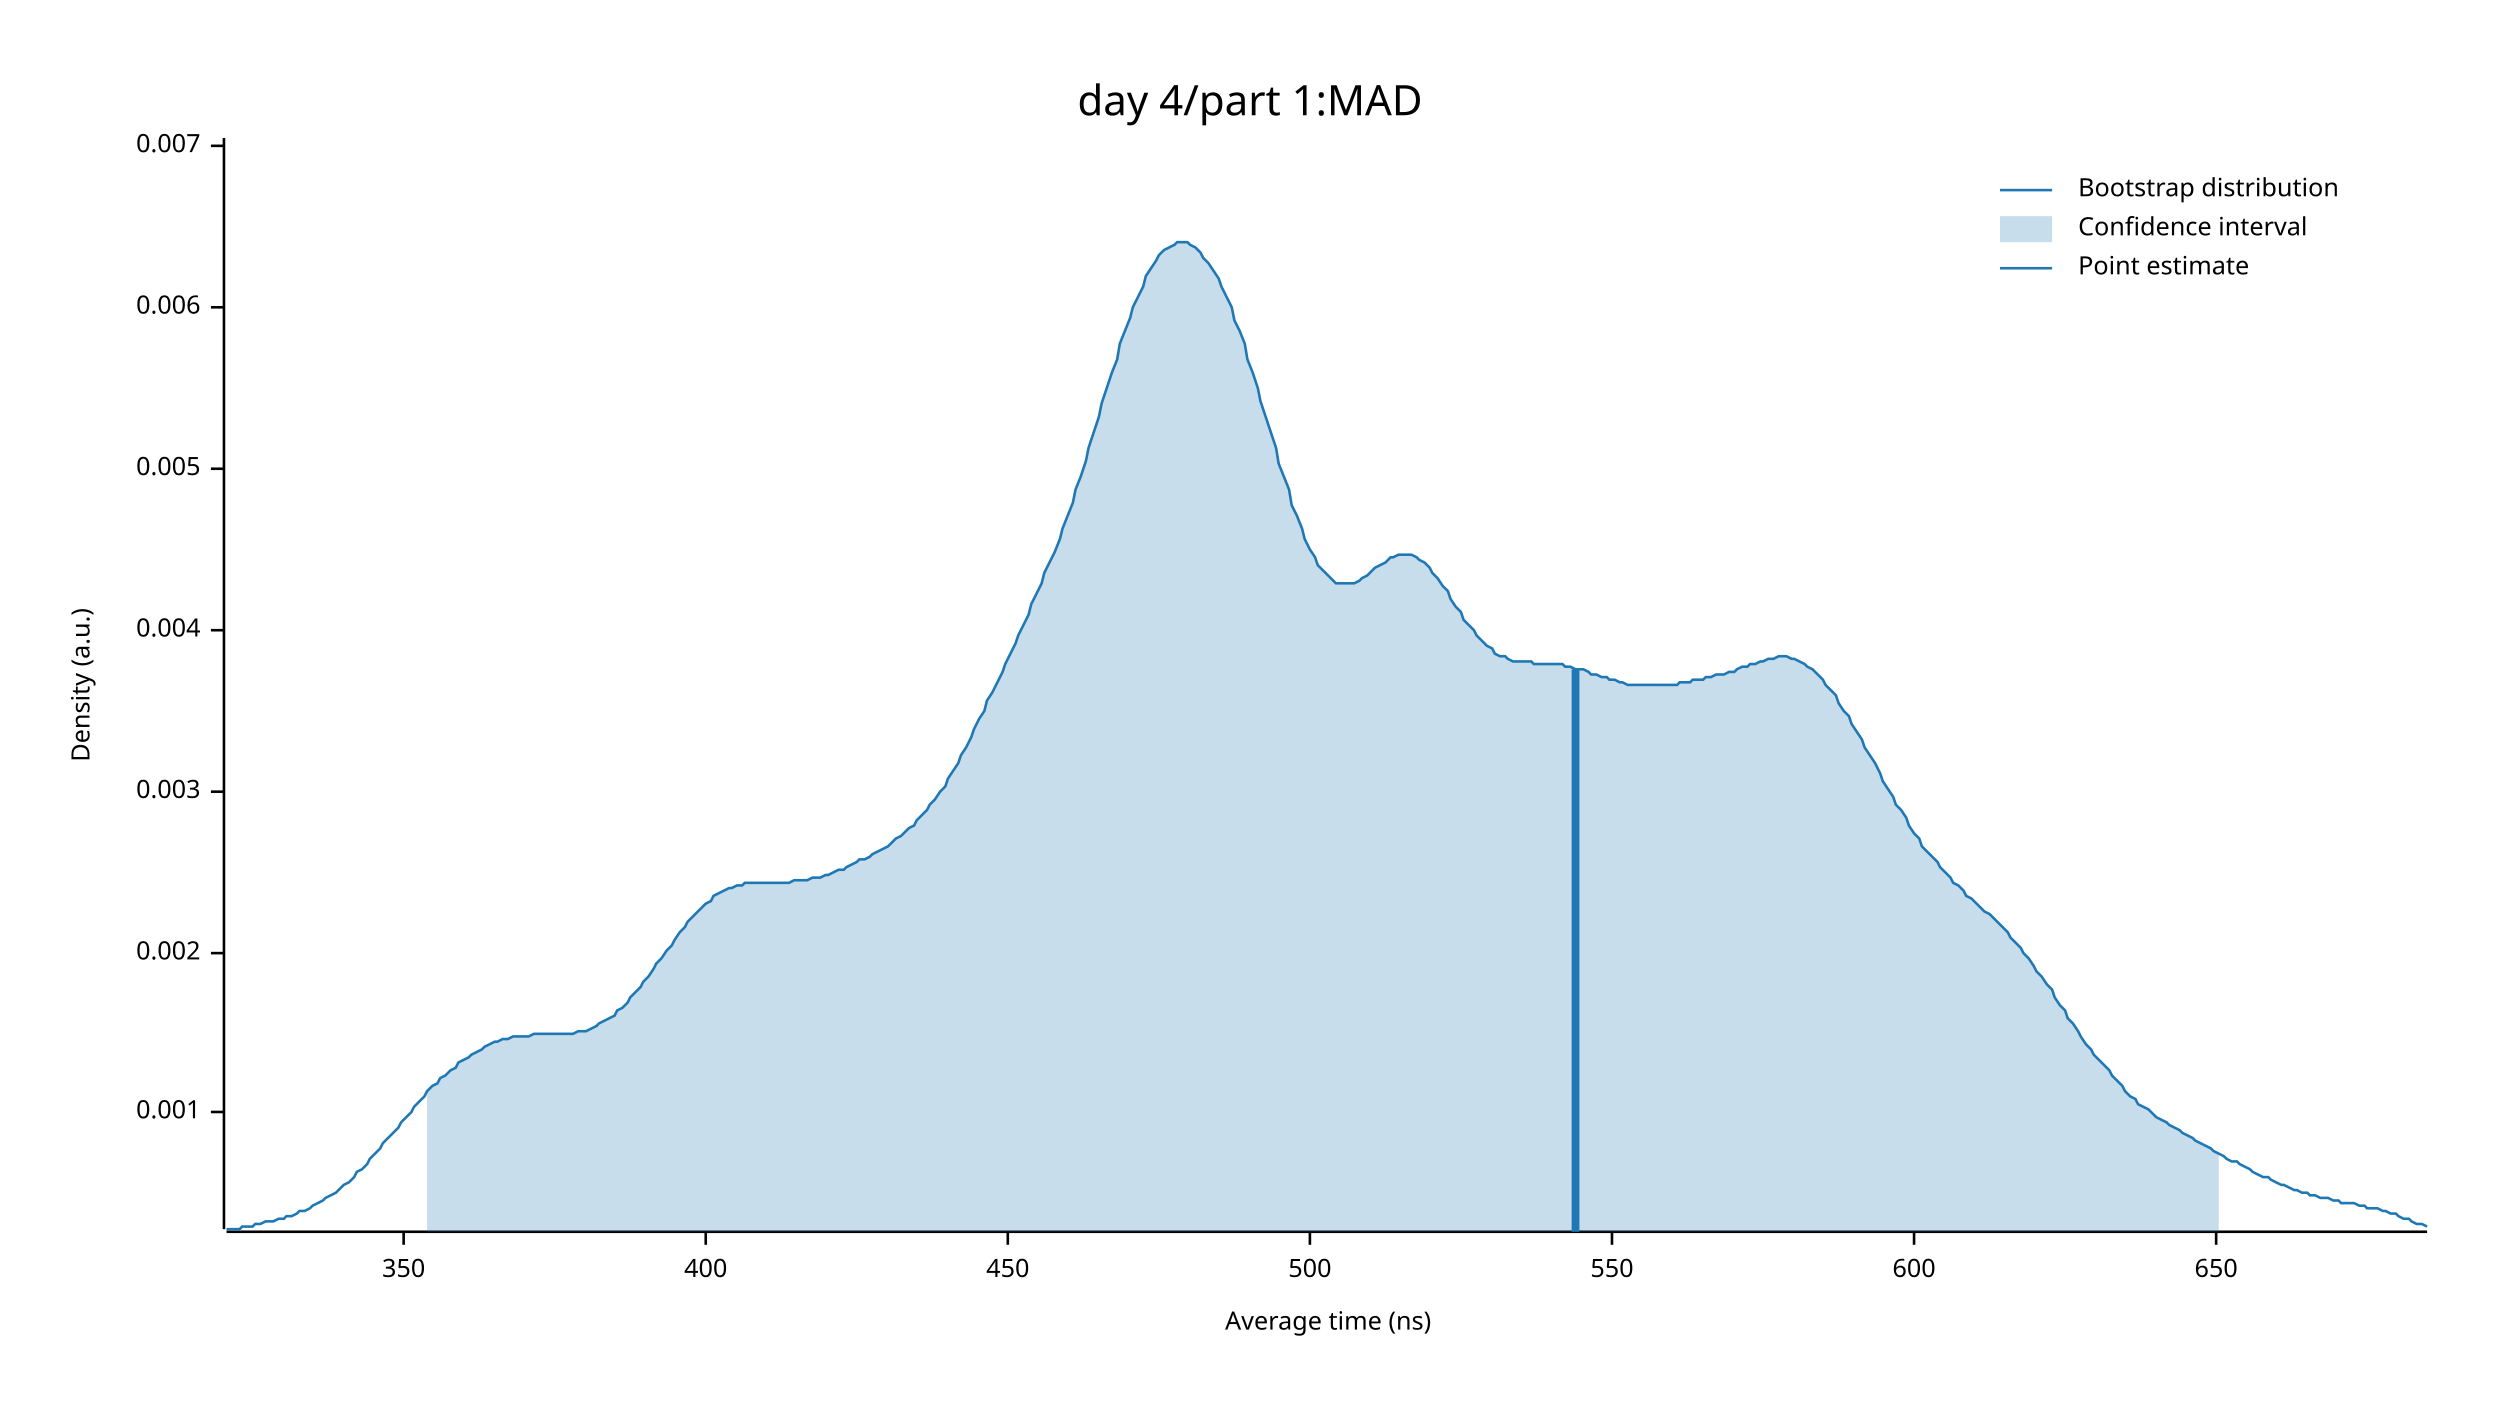
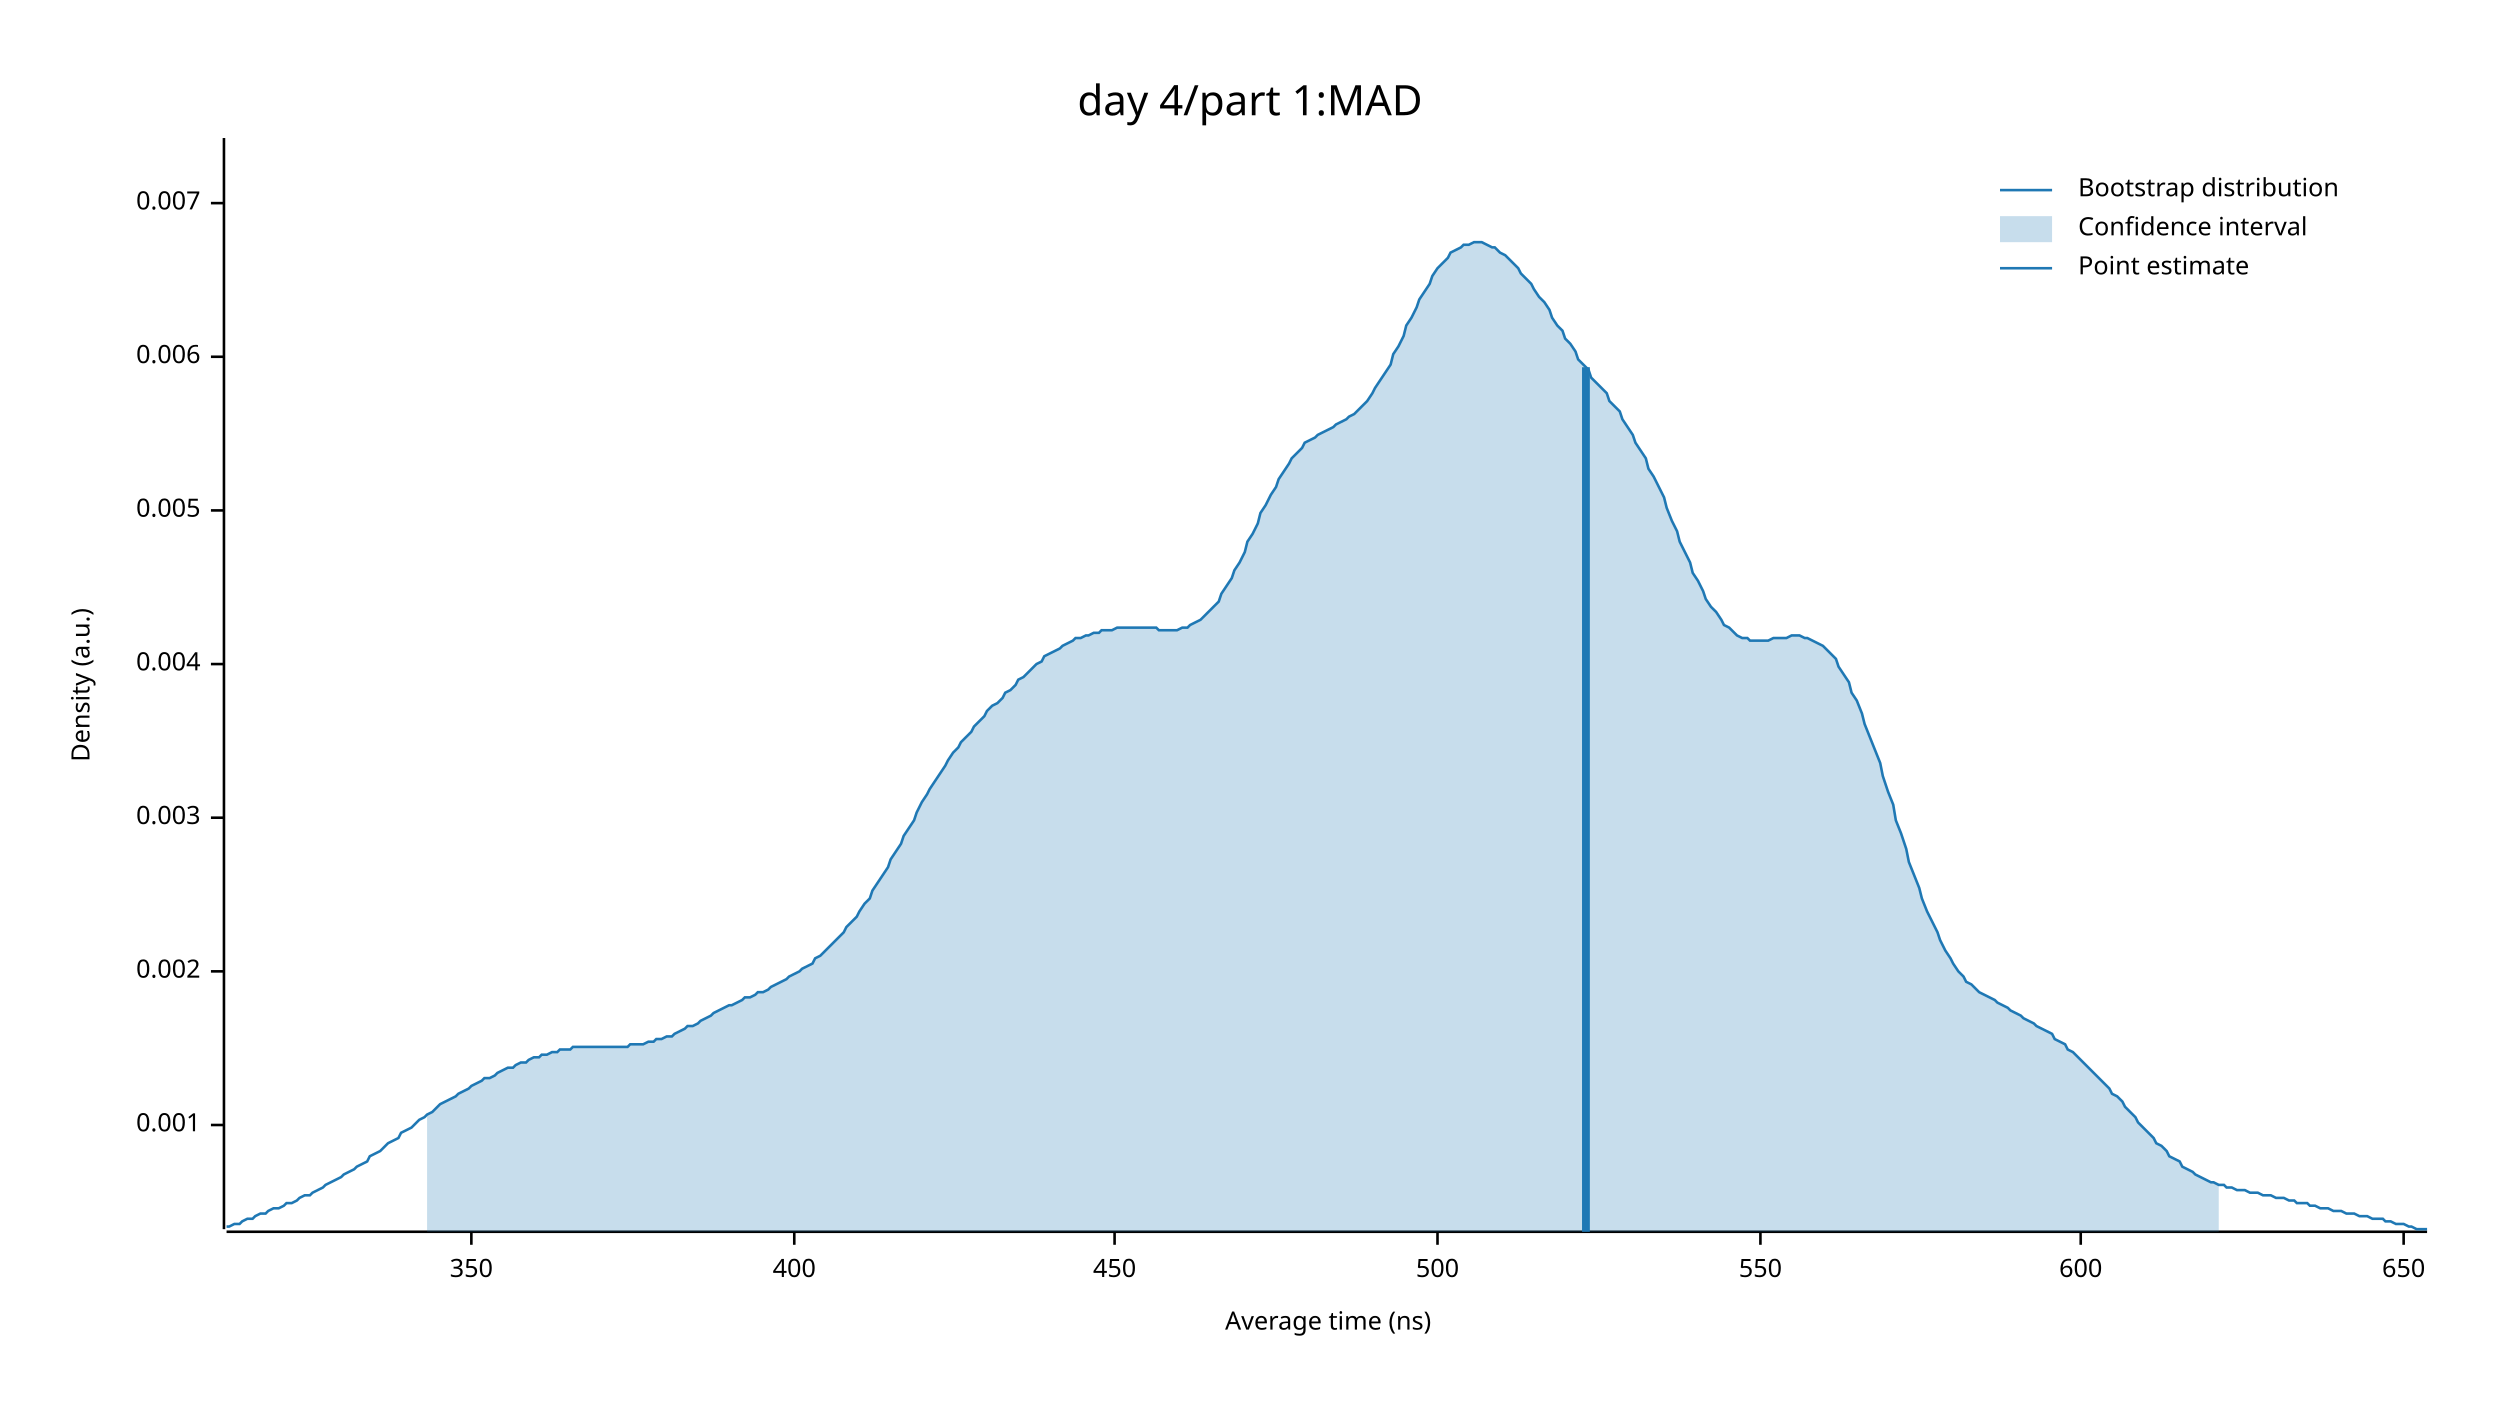
<svg xmlns="http://www.w3.org/2000/svg" width="960" height="540" viewBox="0 0 960 540">
  <text x="480" y="32" dy="0.76em" text-anchor="middle" font-family="sans-serif" font-size="16.129" opacity="1" fill="#000000">
day 4/part 1:MAD
</text>
  <text x="27" y="263" dy="0.76em" text-anchor="middle" font-family="sans-serif" font-size="9.677" opacity="1" fill="#000000" transform="rotate(270, 27, 263)">
Density (a.u.)
</text>
  <text x="510" y="513" dy="-0.5ex" text-anchor="middle" font-family="sans-serif" font-size="9.677" opacity="1" fill="#000000">
Average time (ns)
</text>
  <polyline fill="none" opacity="1" stroke="#000000" stroke-width="1" points="86,53 86,472 " />
-   <text x="77" y="427" dy="0.5ex" text-anchor="end" font-family="sans-serif" font-size="9.677" opacity="1" fill="#000000">
+   <text x="77" y="432" dy="0.5ex" text-anchor="end" font-family="sans-serif" font-size="9.677" opacity="1" fill="#000000">
0.001
</text>
-   <polyline fill="none" opacity="1" stroke="#000000" stroke-width="1" points="81,427 86,427 " />
-   <text x="77" y="366" dy="0.5ex" text-anchor="end" font-family="sans-serif" font-size="9.677" opacity="1" fill="#000000">
+   <polyline fill="none" opacity="1" stroke="#000000" stroke-width="1" points="81,432 86,432 " />
+   <text x="77" y="373" dy="0.5ex" text-anchor="end" font-family="sans-serif" font-size="9.677" opacity="1" fill="#000000">
0.002
</text>
-   <polyline fill="none" opacity="1" stroke="#000000" stroke-width="1" points="81,366 86,366 " />
-   <text x="77" y="304" dy="0.5ex" text-anchor="end" font-family="sans-serif" font-size="9.677" opacity="1" fill="#000000">
+   <polyline fill="none" opacity="1" stroke="#000000" stroke-width="1" points="81,373 86,373 " />
+   <text x="77" y="314" dy="0.5ex" text-anchor="end" font-family="sans-serif" font-size="9.677" opacity="1" fill="#000000">
0.003
</text>
-   <polyline fill="none" opacity="1" stroke="#000000" stroke-width="1" points="81,304 86,304 " />
-   <text x="77" y="242" dy="0.5ex" text-anchor="end" font-family="sans-serif" font-size="9.677" opacity="1" fill="#000000">
+   <polyline fill="none" opacity="1" stroke="#000000" stroke-width="1" points="81,314 86,314 " />
+   <text x="77" y="255" dy="0.5ex" text-anchor="end" font-family="sans-serif" font-size="9.677" opacity="1" fill="#000000">
0.004
</text>
-   <polyline fill="none" opacity="1" stroke="#000000" stroke-width="1" points="81,242 86,242 " />
-   <text x="77" y="180" dy="0.5ex" text-anchor="end" font-family="sans-serif" font-size="9.677" opacity="1" fill="#000000">
+   <polyline fill="none" opacity="1" stroke="#000000" stroke-width="1" points="81,255 86,255 " />
+   <text x="77" y="196" dy="0.5ex" text-anchor="end" font-family="sans-serif" font-size="9.677" opacity="1" fill="#000000">
0.005
</text>
-   <polyline fill="none" opacity="1" stroke="#000000" stroke-width="1" points="81,180 86,180 " />
-   <text x="77" y="118" dy="0.5ex" text-anchor="end" font-family="sans-serif" font-size="9.677" opacity="1" fill="#000000">
+   <polyline fill="none" opacity="1" stroke="#000000" stroke-width="1" points="81,196 86,196 " />
+   <text x="77" y="137" dy="0.5ex" text-anchor="end" font-family="sans-serif" font-size="9.677" opacity="1" fill="#000000">
0.006
</text>
-   <polyline fill="none" opacity="1" stroke="#000000" stroke-width="1" points="81,118 86,118 " />
-   <text x="77" y="56" dy="0.5ex" text-anchor="end" font-family="sans-serif" font-size="9.677" opacity="1" fill="#000000">
+   <polyline fill="none" opacity="1" stroke="#000000" stroke-width="1" points="81,137 86,137 " />
+   <text x="77" y="78" dy="0.5ex" text-anchor="end" font-family="sans-serif" font-size="9.677" opacity="1" fill="#000000">
0.007
</text>
-   <polyline fill="none" opacity="1" stroke="#000000" stroke-width="1" points="81,56 86,56 " />
+   <polyline fill="none" opacity="1" stroke="#000000" stroke-width="1" points="81,78 86,78 " />
  <polyline fill="none" opacity="1" stroke="#000000" stroke-width="1" points="87,473 932,473 " />
-   <text x="155" y="483" dy="0.76em" text-anchor="middle" font-family="sans-serif" font-size="9.677" opacity="1" fill="#000000">
+   <text x="181" y="483" dy="0.76em" text-anchor="middle" font-family="sans-serif" font-size="9.677" opacity="1" fill="#000000">
350
</text>
-   <polyline fill="none" opacity="1" stroke="#000000" stroke-width="1" points="155,473 155,478 " />
-   <text x="271" y="483" dy="0.76em" text-anchor="middle" font-family="sans-serif" font-size="9.677" opacity="1" fill="#000000">
+   <polyline fill="none" opacity="1" stroke="#000000" stroke-width="1" points="181,473 181,478 " />
+   <text x="305" y="483" dy="0.76em" text-anchor="middle" font-family="sans-serif" font-size="9.677" opacity="1" fill="#000000">
400
</text>
-   <polyline fill="none" opacity="1" stroke="#000000" stroke-width="1" points="271,473 271,478 " />
-   <text x="387" y="483" dy="0.76em" text-anchor="middle" font-family="sans-serif" font-size="9.677" opacity="1" fill="#000000">
+   <polyline fill="none" opacity="1" stroke="#000000" stroke-width="1" points="305,473 305,478 " />
+   <text x="428" y="483" dy="0.76em" text-anchor="middle" font-family="sans-serif" font-size="9.677" opacity="1" fill="#000000">
450
</text>
-   <polyline fill="none" opacity="1" stroke="#000000" stroke-width="1" points="387,473 387,478 " />
-   <text x="503" y="483" dy="0.76em" text-anchor="middle" font-family="sans-serif" font-size="9.677" opacity="1" fill="#000000">
+   <polyline fill="none" opacity="1" stroke="#000000" stroke-width="1" points="428,473 428,478 " />
+   <text x="552" y="483" dy="0.76em" text-anchor="middle" font-family="sans-serif" font-size="9.677" opacity="1" fill="#000000">
500
</text>
-   <polyline fill="none" opacity="1" stroke="#000000" stroke-width="1" points="503,473 503,478 " />
-   <text x="619" y="483" dy="0.76em" text-anchor="middle" font-family="sans-serif" font-size="9.677" opacity="1" fill="#000000">
+   <polyline fill="none" opacity="1" stroke="#000000" stroke-width="1" points="552,473 552,478 " />
+   <text x="676" y="483" dy="0.76em" text-anchor="middle" font-family="sans-serif" font-size="9.677" opacity="1" fill="#000000">
550
</text>
-   <polyline fill="none" opacity="1" stroke="#000000" stroke-width="1" points="619,473 619,478 " />
-   <text x="735" y="483" dy="0.76em" text-anchor="middle" font-family="sans-serif" font-size="9.677" opacity="1" fill="#000000">
+   <polyline fill="none" opacity="1" stroke="#000000" stroke-width="1" points="676,473 676,478 " />
+   <text x="799" y="483" dy="0.76em" text-anchor="middle" font-family="sans-serif" font-size="9.677" opacity="1" fill="#000000">
600
</text>
-   <polyline fill="none" opacity="1" stroke="#000000" stroke-width="1" points="735,473 735,478 " />
-   <text x="851" y="483" dy="0.76em" text-anchor="middle" font-family="sans-serif" font-size="9.677" opacity="1" fill="#000000">
+   <polyline fill="none" opacity="1" stroke="#000000" stroke-width="1" points="799,473 799,478 " />
+   <text x="923" y="483" dy="0.76em" text-anchor="middle" font-family="sans-serif" font-size="9.677" opacity="1" fill="#000000">
650
</text>
-   <polyline fill="none" opacity="1" stroke="#000000" stroke-width="1" points="851,473 851,478 " />
-   <polyline fill="none" opacity="1" stroke="#1F78B4" stroke-width="1" points="87,472 88,472 90,472 92,472 93,471 95,471 97,471 98,470 100,470 102,469 103,469 105,469 107,468 109,468 110,467 112,467 114,466 115,465 117,465 119,464 120,463 122,462 124,461 125,460 127,459 129,458 131,456 132,455 134,454 136,452 137,450 139,449 141,447 142,445 144,443 146,441 147,439 149,437 151,435 153,433 154,431 156,429 158,427 159,425 161,423 163,421 164,419 166,417 168,416 169,414 171,413 173,411 175,410 176,408 178,407 180,406 181,405 183,404 185,403 186,402 188,401 190,400 191,400 193,399 195,399 197,398 198,398 200,398 202,398 203,398 205,397 207,397 208,397 210,397 212,397 214,397 215,397 217,397 219,397 220,397 222,396 224,396 225,396 227,395 229,394 230,393 232,392 234,391 236,390 237,388 239,387 241,385 242,383 244,381 246,379 247,377 249,375 251,372 252,370 254,368 256,365 258,363 259,361 261,358 263,356 264,354 266,352 268,350 269,349 271,347 273,346 274,344 276,343 278,342 280,341 281,341 283,340 285,340 286,339 288,339 290,339 291,339 293,339 295,339 296,339 298,339 300,339 302,339 303,339 305,338 307,338 308,338 310,338 312,337 313,337 315,337 317,336 318,336 320,335 322,334 324,334 325,333 327,332 329,331 330,330 332,330 334,329 335,328 337,327 339,326 341,325 342,324 344,322 346,321 347,320 349,318 351,317 352,315 354,313 356,311 357,309 359,307 361,304 363,302 364,299 366,296 368,293 369,290 371,287 373,283 374,280 376,276 378,273 379,269 381,266 383,262 385,258 386,255 388,251 390,247 391,244 393,240 395,236 396,232 398,228 400,224 401,220 403,216 405,212 407,207 408,203 410,198 412,193 413,188 415,183 417,177 418,172 420,166 422,160 423,155 425,149 427,143 429,138 430,132 432,127 434,122 435,118 437,114 439,110 440,106 442,103 444,100 445,98 447,96 449,95 451,94 452,93 454,93 456,93 457,94 459,95 461,97 462,99 464,101 466,104 468,107 469,110 471,114 473,118 474,123 476,127 478,132 479,138 481,143 483,149 484,154 486,160 488,166 490,172 491,178 493,183 495,188 496,194 498,198 500,203 501,207 503,211 505,214 506,217 508,219 510,221 512,223 513,224 515,224 517,224 518,224 520,224 522,223 523,222 525,221 527,219 528,218 530,217 532,216 534,214 535,214 537,213 539,213 540,213 542,213 544,214 545,215 547,216 549,218 550,220 552,222 554,225 556,227 557,230 559,233 561,235 562,238 564,240 566,242 567,244 569,246 571,248 573,249 574,251 576,252 578,252 579,253 581,254 583,254 584,254 586,254 588,254 589,255 591,255 593,255 595,255 596,255 598,255 600,255 601,256 603,256 605,257 606,257 608,257 610,258 611,259 613,259 615,260 617,260 618,261 620,261 622,262 623,262 625,263 627,263 628,263 630,263 632,263 633,263 635,263 637,263 639,263 640,263 642,263 644,263 645,262 647,262 649,262 650,261 652,261 654,261 655,260 657,260 659,259 661,259 662,259 664,258 666,258 667,257 669,256 671,256 672,255 674,255 676,254 677,254 679,253 681,253 683,252 684,252 686,252 688,253 689,253 691,254 693,255 694,256 696,257 698,259 700,261 701,263 703,265 705,267 706,270 708,273 710,275 711,278 713,281 715,284 716,287 718,290 720,293 722,297 723,300 725,303 727,306 728,309 730,311 732,314 733,317 735,320 737,322 738,325 740,327 742,329 744,331 745,333 747,335 749,337 750,339 752,340 754,342 755,344 757,345 759,347 760,348 762,350 764,351 766,353 767,354 769,356 771,358 772,360 774,362 776,364 777,366 779,368 781,371 782,373 784,375 786,378 788,380 789,383 791,386 793,388 794,391 796,393 798,396 799,398 801,401 803,403 804,405 806,407 808,409 810,411 811,413 813,415 815,417 816,419 818,421 820,422 821,424 823,425 825,426 827,428 828,429 830,430 832,431 833,432 835,433 837,434 838,435 840,436 842,437 843,438 845,439 847,440 849,441 850,442 852,443 854,444 855,445 857,446 859,446 860,447 862,448 864,449 865,450 867,451 869,452 871,452 872,453 874,454 876,455 877,455 879,456 881,457 882,457 884,458 886,458 887,459 889,459 891,460 893,460 894,460 896,461 898,461 899,462 901,462 903,462 904,462 906,463 908,463 909,464 911,464 913,464 915,465 916,465 918,466 920,466 921,467 923,468 925,468 926,469 928,470 930,470 932,471 " />
-   <polygon opacity="0.25" fill="#1F78B4" points="164,419 166,417 168,416 169,414 171,413 173,411 175,410 176,408 178,407 180,406 181,405 183,404 185,403 186,402 188,401 190,400 191,400 193,399 195,399 197,398 198,398 200,398 202,398 203,398 205,397 207,397 208,397 210,397 212,397 214,397 215,397 217,397 219,397 220,397 222,396 224,396 225,396 227,395 229,394 230,393 232,392 234,391 236,390 237,388 239,387 241,385 242,383 244,381 246,379 247,377 249,375 251,372 252,370 254,368 256,365 258,363 259,361 261,358 263,356 264,354 266,352 268,350 269,349 271,347 273,346 274,344 276,343 278,342 280,341 281,341 283,340 285,340 286,339 288,339 290,339 291,339 293,339 295,339 296,339 298,339 300,339 302,339 303,339 305,338 307,338 308,338 310,338 312,337 313,337 315,337 317,336 318,336 320,335 322,334 324,334 325,333 327,332 329,331 330,330 332,330 334,329 335,328 337,327 339,326 341,325 342,324 344,322 346,321 347,320 349,318 351,317 352,315 354,313 356,311 357,309 359,307 361,304 363,302 364,299 366,296 368,293 369,290 371,287 373,283 374,280 376,276 378,273 379,269 381,266 383,262 385,258 386,255 388,251 390,247 391,244 393,240 395,236 396,232 398,228 400,224 401,220 403,216 405,212 407,207 408,203 410,198 412,193 413,188 415,183 417,177 418,172 420,166 422,160 423,155 425,149 427,143 429,138 430,132 432,127 434,122 435,118 437,114 439,110 440,106 442,103 444,100 445,98 447,96 449,95 451,94 452,93 454,93 456,93 457,94 459,95 461,97 462,99 464,101 466,104 468,107 469,110 471,114 473,118 474,123 476,127 478,132 479,138 481,143 483,149 484,154 486,160 488,166 490,172 491,178 493,183 495,188 496,194 498,198 500,203 501,207 503,211 505,214 506,217 508,219 510,221 512,223 513,224 515,224 517,224 518,224 520,224 522,223 523,222 525,221 527,219 528,218 530,217 532,216 534,214 535,214 537,213 539,213 540,213 542,213 544,214 545,215 547,216 549,218 550,220 552,222 554,225 556,227 557,230 559,233 561,235 562,238 564,240 566,242 567,244 569,246 571,248 573,249 574,251 576,252 578,252 579,253 581,254 583,254 584,254 586,254 588,254 589,255 591,255 593,255 595,255 596,255 598,255 600,255 601,256 603,256 605,257 606,257 608,257 610,258 611,259 613,259 615,260 617,260 618,261 620,261 622,262 623,262 625,263 627,263 628,263 630,263 632,263 633,263 635,263 637,263 639,263 640,263 642,263 644,263 645,262 647,262 649,262 650,261 652,261 654,261 655,260 657,260 659,259 661,259 662,259 664,258 666,258 667,257 669,256 671,256 672,255 674,255 676,254 677,254 679,253 681,253 683,252 684,252 686,252 688,253 689,253 691,254 693,255 694,256 696,257 698,259 700,261 701,263 703,265 705,267 706,270 708,273 710,275 711,278 713,281 715,284 716,287 718,290 720,293 722,297 723,300 725,303 727,306 728,309 730,311 732,314 733,317 735,320 737,322 738,325 740,327 742,329 744,331 745,333 747,335 749,337 750,339 752,340 754,342 755,344 757,345 759,347 760,348 762,350 764,351 766,353 767,354 769,356 771,358 772,360 774,362 776,364 777,366 779,368 781,371 782,373 784,375 786,378 788,380 789,383 791,386 793,388 794,391 796,393 798,396 799,398 801,401 803,403 804,405 806,407 808,409 810,411 811,413 813,415 815,417 816,419 818,421 820,422 821,424 823,425 825,426 827,428 828,429 830,430 832,431 833,432 835,433 837,434 838,435 840,436 842,437 843,438 845,439 847,440 849,441 850,442 852,443 852,473 164,473 " />
-   <polyline fill="none" opacity="1" stroke="#1F78B4" stroke-width="3" points="605,473 605,257 " />
+   <polyline fill="none" opacity="1" stroke="#000000" stroke-width="1" points="923,473 923,478 " />
+   <polyline fill="none" opacity="1" stroke="#1F78B4" stroke-width="1" points="87,471 88,471 90,470 92,470 93,469 95,468 97,468 98,467 100,466 102,466 103,465 105,464 107,464 109,463 110,462 112,462 114,461 115,460 117,459 119,459 120,458 122,457 124,456 125,455 127,454 129,453 131,452 132,451 134,450 136,449 137,448 139,447 141,446 142,444 144,443 146,442 147,441 149,439 151,438 153,437 154,435 156,434 158,433 159,432 161,430 163,429 164,428 166,427 168,425 169,424 171,423 173,422 175,421 176,420 178,419 180,418 181,417 183,416 185,415 186,414 188,414 190,413 191,412 193,411 195,410 197,410 198,409 200,408 202,408 203,407 205,406 207,406 208,405 210,405 212,404 214,404 215,403 217,403 219,403 220,402 222,402 224,402 225,402 227,402 229,402 230,402 232,402 234,402 236,402 237,402 239,402 241,402 242,401 244,401 246,401 247,401 249,400 251,400 252,399 254,399 256,398 258,398 259,397 261,396 263,395 264,394 266,394 268,393 269,392 271,391 273,390 274,389 276,388 278,387 280,386 281,386 283,385 285,384 286,383 288,383 290,382 291,381 293,381 295,380 296,379 298,378 300,377 302,376 303,375 305,374 307,373 308,372 310,371 312,370 313,368 315,367 317,365 318,364 320,362 322,360 324,358 325,356 327,354 329,352 330,350 332,347 334,345 335,342 337,339 339,336 341,333 342,330 344,327 346,324 347,321 349,318 351,315 352,312 354,308 356,305 357,303 359,300 361,297 363,294 364,292 366,289 368,287 369,285 371,283 373,281 374,279 376,277 378,275 379,273 381,271 383,270 385,268 386,266 388,265 390,263 391,261 393,260 395,258 396,257 398,255 400,254 401,252 403,251 405,250 407,249 408,248 410,247 412,246 413,245 415,245 417,244 418,244 420,243 422,243 423,242 425,242 427,242 429,241 430,241 432,241 434,241 435,241 437,241 439,241 440,241 442,241 444,241 445,242 447,242 449,242 451,242 452,242 454,241 456,241 457,240 459,239 461,238 462,237 464,235 466,233 468,231 469,228 471,225 473,222 474,219 476,216 478,212 479,208 481,205 483,201 484,197 486,194 488,190 490,187 491,184 493,181 495,178 496,176 498,174 500,172 501,170 503,169 505,168 506,167 508,166 510,165 512,164 513,163 515,162 517,161 518,160 520,159 522,157 523,156 525,154 527,151 528,149 530,146 532,143 534,140 535,136 537,133 539,129 540,125 542,122 544,118 545,115 547,112 549,109 550,106 552,103 554,101 556,99 557,97 559,96 561,95 562,94 564,94 566,93 567,93 569,93 571,94 573,95 574,95 576,97 578,98 579,99 581,101 583,103 584,105 586,107 588,109 589,111 591,114 593,116 595,119 596,122 598,125 600,127 601,130 603,132 605,135 606,138 608,140 610,142 611,145 613,147 615,149 617,151 618,154 620,156 622,158 623,161 625,164 627,167 628,170 630,173 632,176 633,180 635,183 637,187 639,191 640,195 642,200 644,204 645,208 647,212 649,216 650,220 652,223 654,227 655,230 657,233 659,235 661,238 662,240 664,241 666,243 667,244 669,245 671,245 672,246 674,246 676,246 677,246 679,246 681,245 683,245 684,245 686,245 688,244 689,244 691,244 693,245 694,245 696,246 698,247 700,248 701,249 703,251 705,253 706,256 708,259 710,262 711,266 713,269 715,274 716,278 718,283 720,288 722,293 723,298 725,304 727,309 728,315 730,320 732,326 733,331 735,336 737,341 738,345 740,350 742,354 744,358 745,361 747,365 749,368 750,370 752,373 754,375 755,377 757,378 759,380 760,381 762,382 764,383 766,384 767,385 769,386 771,387 772,388 774,389 776,390 777,391 779,392 781,393 782,394 784,395 786,396 788,397 789,399 791,400 793,401 794,403 796,404 798,406 799,407 801,409 803,411 804,412 806,414 808,416 810,418 811,420 813,421 815,423 816,425 818,427 820,429 821,431 823,433 825,435 827,437 828,439 830,440 832,442 833,444 835,445 837,446 838,448 840,449 842,450 843,451 845,452 847,453 849,454 850,454 852,455 854,455 855,456 857,456 859,457 860,457 862,457 864,458 865,458 867,458 869,459 871,459 872,459 874,460 876,460 877,460 879,461 881,461 882,462 884,462 886,462 887,463 889,463 891,464 893,464 894,464 896,465 898,465 899,465 901,466 903,466 904,466 906,467 908,467 909,467 911,468 913,468 915,468 916,469 918,469 920,470 921,470 923,470 925,471 926,471 928,472 930,472 932,472 " />
+   <polygon opacity="0.25" fill="#1F78B4" points="164,428 166,427 168,425 169,424 171,423 173,422 175,421 176,420 178,419 180,418 181,417 183,416 185,415 186,414 188,414 190,413 191,412 193,411 195,410 197,410 198,409 200,408 202,408 203,407 205,406 207,406 208,405 210,405 212,404 214,404 215,403 217,403 219,403 220,402 222,402 224,402 225,402 227,402 229,402 230,402 232,402 234,402 236,402 237,402 239,402 241,402 242,401 244,401 246,401 247,401 249,400 251,400 252,399 254,399 256,398 258,398 259,397 261,396 263,395 264,394 266,394 268,393 269,392 271,391 273,390 274,389 276,388 278,387 280,386 281,386 283,385 285,384 286,383 288,383 290,382 291,381 293,381 295,380 296,379 298,378 300,377 302,376 303,375 305,374 307,373 308,372 310,371 312,370 313,368 315,367 317,365 318,364 320,362 322,360 324,358 325,356 327,354 329,352 330,350 332,347 334,345 335,342 337,339 339,336 341,333 342,330 344,327 346,324 347,321 349,318 351,315 352,312 354,308 356,305 357,303 359,300 361,297 363,294 364,292 366,289 368,287 369,285 371,283 373,281 374,279 376,277 378,275 379,273 381,271 383,270 385,268 386,266 388,265 390,263 391,261 393,260 395,258 396,257 398,255 400,254 401,252 403,251 405,250 407,249 408,248 410,247 412,246 413,245 415,245 417,244 418,244 420,243 422,243 423,242 425,242 427,242 429,241 430,241 432,241 434,241 435,241 437,241 439,241 440,241 442,241 444,241 445,242 447,242 449,242 451,242 452,242 454,241 456,241 457,240 459,239 461,238 462,237 464,235 466,233 468,231 469,228 471,225 473,222 474,219 476,216 478,212 479,208 481,205 483,201 484,197 486,194 488,190 490,187 491,184 493,181 495,178 496,176 498,174 500,172 501,170 503,169 505,168 506,167 508,166 510,165 512,164 513,163 515,162 517,161 518,160 520,159 522,157 523,156 525,154 527,151 528,149 530,146 532,143 534,140 535,136 537,133 539,129 540,125 542,122 544,118 545,115 547,112 549,109 550,106 552,103 554,101 556,99 557,97 559,96 561,95 562,94 564,94 566,93 567,93 569,93 571,94 573,95 574,95 576,97 578,98 579,99 581,101 583,103 584,105 586,107 588,109 589,111 591,114 593,116 595,119 596,122 598,125 600,127 601,130 603,132 605,135 606,138 608,140 610,142 611,145 613,147 615,149 617,151 618,154 620,156 622,158 623,161 625,164 627,167 628,170 630,173 632,176 633,180 635,183 637,187 639,191 640,195 642,200 644,204 645,208 647,212 649,216 650,220 652,223 654,227 655,230 657,233 659,235 661,238 662,240 664,241 666,243 667,244 669,245 671,245 672,246 674,246 676,246 677,246 679,246 681,245 683,245 684,245 686,245 688,244 689,244 691,244 693,245 694,245 696,246 698,247 700,248 701,249 703,251 705,253 706,256 708,259 710,262 711,266 713,269 715,274 716,278 718,283 720,288 722,293 723,298 725,304 727,309 728,315 730,320 732,326 733,331 735,336 737,341 738,345 740,350 742,354 744,358 745,361 747,365 749,368 750,370 752,373 754,375 755,377 757,378 759,380 760,381 762,382 764,383 766,384 767,385 769,386 771,387 772,388 774,389 776,390 777,391 779,392 781,393 782,394 784,395 786,396 788,397 789,399 791,400 793,401 794,403 796,404 798,406 799,407 801,409 803,411 804,412 806,414 808,416 810,418 811,420 813,421 815,423 816,425 818,427 820,429 821,431 823,433 825,435 827,437 828,439 830,440 832,442 833,444 835,445 837,446 838,448 840,449 842,450 843,451 845,452 847,453 849,454 850,454 852,455 852,473 164,473 " />
+   <polyline fill="none" opacity="1" stroke="#1F78B4" stroke-width="3" points="609,473 609,141 " />
  <text x="798" y="68" dy="0.76em" text-anchor="start" font-family="sans-serif" font-size="9.677" opacity="1" fill="#000000">
Bootstrap distribution
</text>
  <text x="798" y="83" dy="0.76em" text-anchor="start" font-family="sans-serif" font-size="9.677" opacity="1" fill="#000000">
Confidence interval
</text>
  <text x="798" y="98" dy="0.76em" text-anchor="start" font-family="sans-serif" font-size="9.677" opacity="1" fill="#000000">
Point estimate
</text>
  <polyline fill="none" opacity="1" stroke="#1F78B4" stroke-width="1" points="768,73 788,73 " />
  <rect x="768" y="83" width="20" height="10" opacity="0.25" fill="#1F78B4" stroke="none" />
  <polyline fill="none" opacity="1" stroke="#1F78B4" stroke-width="1" points="768,103 788,103 " />
</svg>
